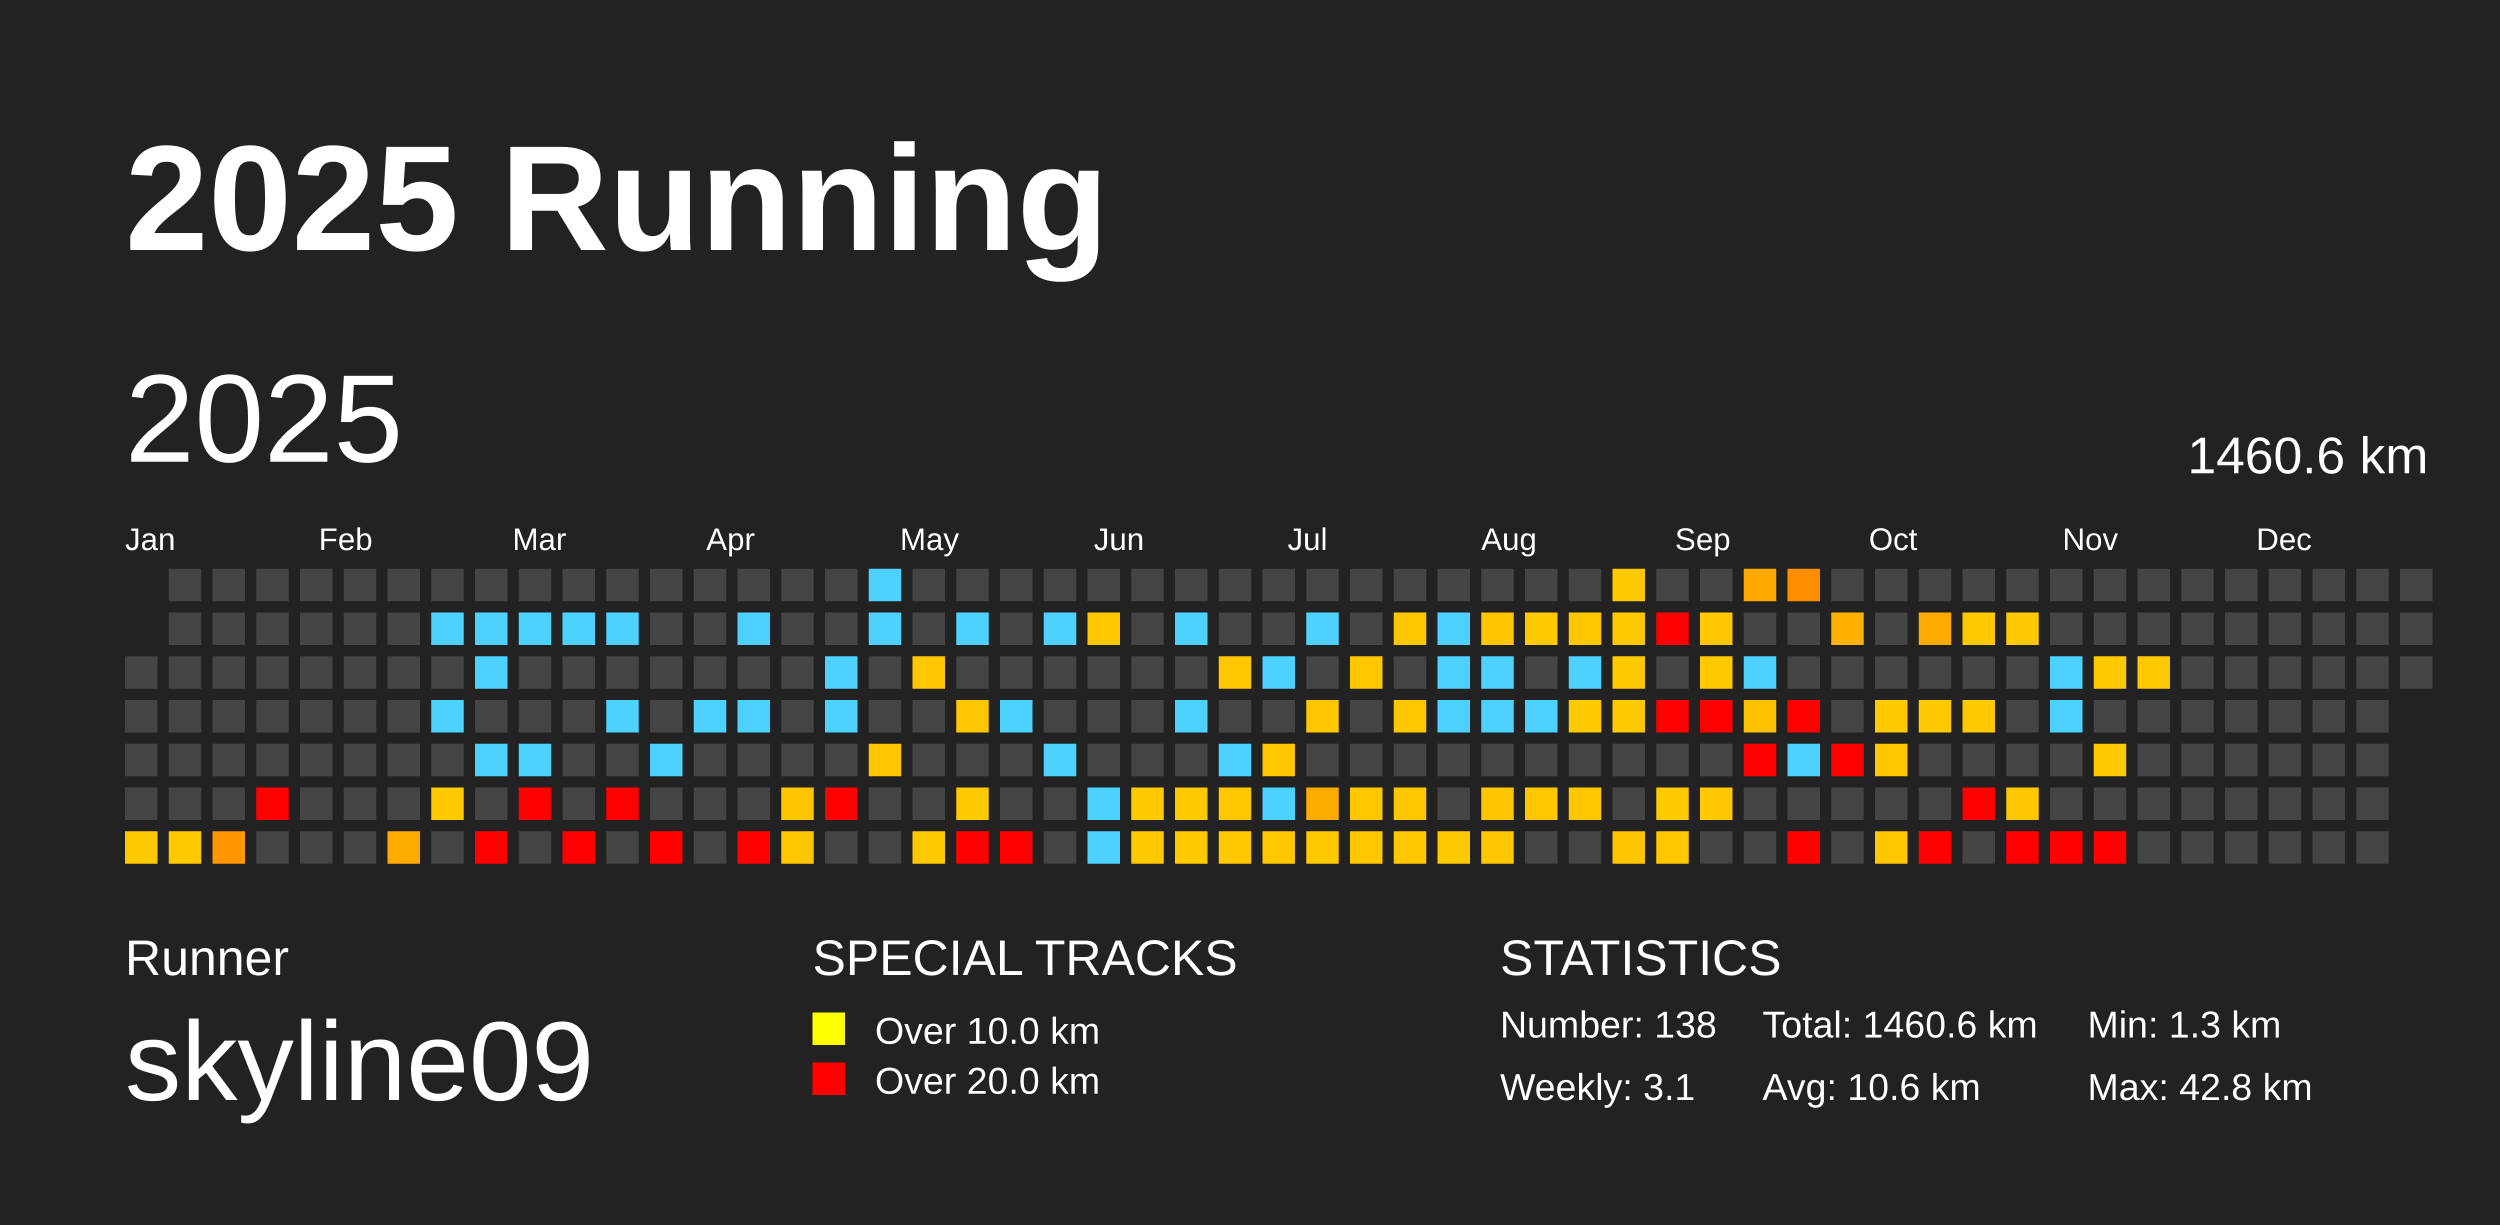
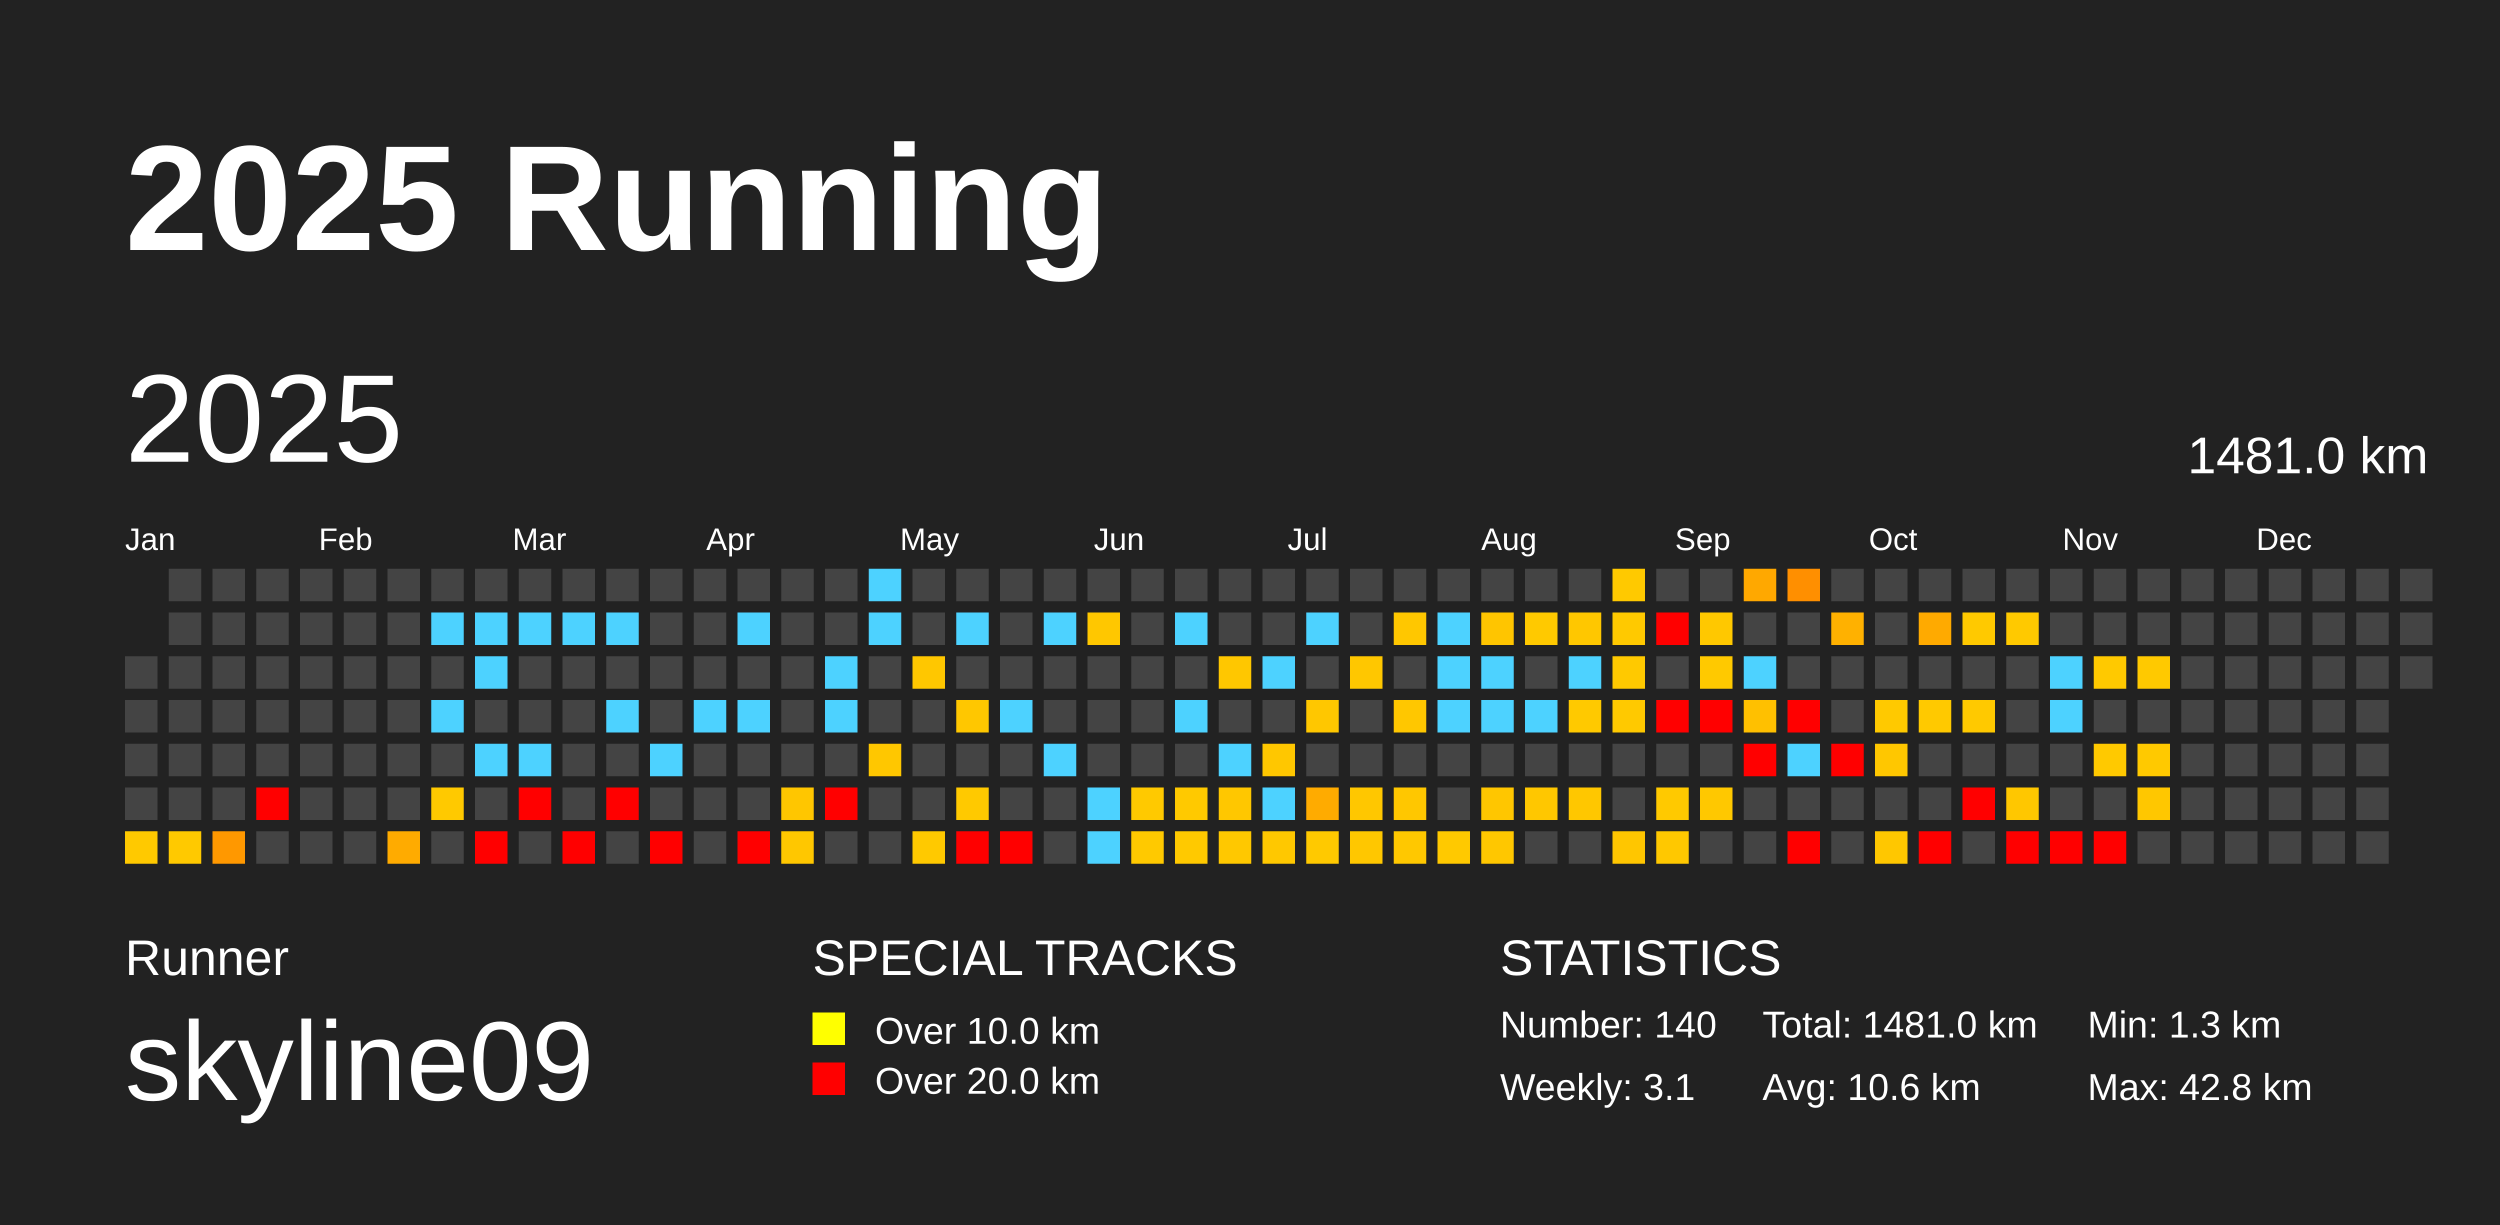
<svg xmlns="http://www.w3.org/2000/svg" baseProfile="full" height="98mm" version="1.1" viewBox="0,0,200,98" width="200mm">
  <defs />
  <rect fill="#222222" height="98" width="200" x="0" y="0" />
  <text fill="#FFFFFF" style="font-size:12px; font-family:Arial; font-weight:bold;" x="10" y="20">2025 Running</text>
  <text fill="#FFFFFF" style="font-size:4px; font-family:Arial" x="10" y="78">Runner</text>
  <text fill="#FFFFFF" style="font-size:9px; font-family:Arial" x="10" y="88">skyline09</text>
  <text fill="#FFFFFF" style="font-size:4px; font-family:Arial" x="65" y="78">SPECIAL TRACKS</text>
  <rect fill="yellow" height="2.6" width="2.6" x="65" y="81" />
  <text fill="#FFFFFF" style="font-size:3px; font-family:Arial" x="70" y="83.5">Over 10.0 km</text>
  <rect fill="red" height="2.6" width="2.6" x="65" y="85" />
  <text fill="#FFFFFF" style="font-size:3px; font-family:Arial" x="70" y="87.5">Over 20.0 km</text>
  <text fill="#FFFFFF" style="font-size:4px; font-family:Arial" x="120" y="78">STATISTICS</text>
-   <text fill="#FFFFFF" style="font-size:3px; font-family:Arial" x="120" y="83">Number: 138</text>
+   <text fill="#FFFFFF" style="font-size:3px; font-family:Arial" x="120" y="83">Number: 140</text>
  <text fill="#FFFFFF" style="font-size:3px; font-family:Arial" x="120" y="88">Weekly: 3.1</text>
-   <text fill="#FFFFFF" style="font-size:3px; font-family:Arial" x="141" y="83">Total: 1460.6 km</text>
+   <text fill="#FFFFFF" style="font-size:3px; font-family:Arial" x="141" y="83">Total: 1481.0 km</text>
  <text fill="#FFFFFF" style="font-size:3px; font-family:Arial" x="141" y="88">Avg: 10.6 km</text>
  <text fill="#FFFFFF" style="font-size:3px; font-family:Arial" x="167" y="83">Min: 1.3 km</text>
  <text fill="#FFFFFF" style="font-size:3px; font-family:Arial" x="167" y="88">Max: 42.8 km</text>
  <text dominant-baseline="hanging" fill="#FFFFFF" style="font-size:10.0px; font-family:Arial;" x="10" y="30">2025</text>
-   <text dominant-baseline="hanging" fill="#FFFFFF" style="font-size:4.125px; font-family:Arial;" x="175" y="35">1460.6 km</text>
+   <text dominant-baseline="hanging" fill="#FFFFFF" style="font-size:4.125px; font-family:Arial;" x="175" y="35">1481.0 km</text>
  <text fill="#FFFFFF" style="font-size:2.5px; font-family:Arial" x="10.0" y="44">Jan</text>
  <text fill="#FFFFFF" style="font-size:2.5px; font-family:Arial" x="25.5" y="44">Feb</text>
  <text fill="#FFFFFF" style="font-size:2.5px; font-family:Arial" x="41.0" y="44">Mar</text>
  <text fill="#FFFFFF" style="font-size:2.5px; font-family:Arial" x="56.5" y="44">Apr</text>
  <text fill="#FFFFFF" style="font-size:2.5px; font-family:Arial" x="72.0" y="44">May</text>
  <text fill="#FFFFFF" style="font-size:2.5px; font-family:Arial" x="87.5" y="44">Jun</text>
  <text fill="#FFFFFF" style="font-size:2.5px; font-family:Arial" x="103.0" y="44">Jul</text>
  <text fill="#FFFFFF" style="font-size:2.5px; font-family:Arial" x="118.5" y="44">Aug</text>
  <text fill="#FFFFFF" style="font-size:2.5px; font-family:Arial" x="134.0" y="44">Sep</text>
  <text fill="#FFFFFF" style="font-size:2.5px; font-family:Arial" x="149.5" y="44">Oct</text>
  <text fill="#FFFFFF" style="font-size:2.5px; font-family:Arial" x="165.0" y="44">Nov</text>
  <text fill="#FFFFFF" style="font-size:2.5px; font-family:Arial" x="180.5" y="44">Dec</text>
  <rect fill="#444444" height="2.6" width="2.6" x="10.0" y="52.5" />
  <rect fill="#444444" height="2.6" width="2.6" x="10.0" y="56.0" />
  <rect fill="#444444" height="2.6" width="2.6" x="10.0" y="59.5" />
  <rect fill="#444444" height="2.6" width="2.6" x="10.0" y="63.0" />
  <rect fill="#ffc900" height="2.6" width="2.6" x="10.0" y="66.5" />
  <rect fill="#444444" height="2.6" width="2.6" x="13.5" y="45.5" />
  <rect fill="#444444" height="2.6" width="2.6" x="13.5" y="49.0" />
  <rect fill="#444444" height="2.6" width="2.6" x="13.5" y="52.5" />
  <rect fill="#444444" height="2.6" width="2.6" x="13.5" y="56.0" />
  <rect fill="#444444" height="2.6" width="2.6" x="13.5" y="59.5" />
  <rect fill="#444444" height="2.6" width="2.6" x="13.5" y="63.0" />
  <rect fill="#ffc900" height="2.6" width="2.6" x="13.5" y="66.5" />
  <rect fill="#444444" height="2.6" width="2.6" x="17.0" y="45.5" />
  <rect fill="#444444" height="2.6" width="2.6" x="17.0" y="49.0" />
  <rect fill="#444444" height="2.6" width="2.6" x="17.0" y="52.5" />
  <rect fill="#444444" height="2.6" width="2.6" x="17.0" y="56.0" />
  <rect fill="#444444" height="2.6" width="2.6" x="17.0" y="59.5" />
  <rect fill="#444444" height="2.6" width="2.6" x="17.0" y="63.0" />
  <rect fill="#ff9800" height="2.6" width="2.6" x="17.0" y="66.5" />
  <rect fill="#444444" height="2.6" width="2.6" x="20.5" y="45.5" />
  <rect fill="#444444" height="2.6" width="2.6" x="20.5" y="49.0" />
  <rect fill="#444444" height="2.6" width="2.6" x="20.5" y="52.5" />
  <rect fill="#444444" height="2.6" width="2.6" x="20.5" y="56.0" />
  <rect fill="#444444" height="2.6" width="2.6" x="20.5" y="59.5" />
  <rect fill="red" height="2.6" width="2.6" x="20.5" y="63.0" />
  <rect fill="#444444" height="2.6" width="2.6" x="20.5" y="66.5" />
  <rect fill="#444444" height="2.6" width="2.6" x="24.0" y="45.5" />
  <rect fill="#444444" height="2.6" width="2.6" x="24.0" y="49.0" />
  <rect fill="#444444" height="2.6" width="2.6" x="24.0" y="52.5" />
  <rect fill="#444444" height="2.6" width="2.6" x="24.0" y="56.0" />
  <rect fill="#444444" height="2.6" width="2.6" x="24.0" y="59.5" />
  <rect fill="#444444" height="2.6" width="2.6" x="24.0" y="63.0" />
  <rect fill="#444444" height="2.6" width="2.6" x="24.0" y="66.5" />
  <rect fill="#444444" height="2.6" width="2.6" x="27.5" y="45.5" />
  <rect fill="#444444" height="2.6" width="2.6" x="27.5" y="49.0" />
  <rect fill="#444444" height="2.6" width="2.6" x="27.5" y="52.5" />
  <rect fill="#444444" height="2.6" width="2.6" x="27.5" y="56.0" />
  <rect fill="#444444" height="2.6" width="2.6" x="27.5" y="59.5" />
  <rect fill="#444444" height="2.6" width="2.6" x="27.5" y="63.0" />
  <rect fill="#444444" height="2.6" width="2.6" x="27.5" y="66.5" />
  <rect fill="#444444" height="2.6" width="2.6" x="31.0" y="45.5" />
  <rect fill="#444444" height="2.6" width="2.6" x="31.0" y="49.0" />
  <rect fill="#444444" height="2.6" width="2.6" x="31.0" y="52.5" />
  <rect fill="#444444" height="2.6" width="2.6" x="31.0" y="56.0" />
  <rect fill="#444444" height="2.6" width="2.6" x="31.0" y="59.5" />
  <rect fill="#444444" height="2.6" width="2.6" x="31.0" y="63.0" />
  <rect fill="#ffab00" height="2.6" width="2.6" x="31.0" y="66.5" />
  <rect fill="#444444" height="2.6" width="2.6" x="34.5" y="45.5" />
  <rect fill="#4dd2ff" height="2.6" width="2.6" x="34.5" y="49.0" />
  <rect fill="#444444" height="2.6" width="2.6" x="34.5" y="52.5" />
  <rect fill="#4dd2ff" height="2.6" width="2.6" x="34.5" y="56.0" />
  <rect fill="#444444" height="2.6" width="2.6" x="34.5" y="59.5" />
  <rect fill="#ffc900" height="2.6" width="2.6" x="34.5" y="63.0" />
  <rect fill="#444444" height="2.6" width="2.6" x="34.5" y="66.5" />
  <rect fill="#444444" height="2.6" width="2.6" x="38.0" y="45.5" />
  <rect fill="#4dd2ff" height="2.6" width="2.6" x="38.0" y="49.0" />
  <rect fill="#4dd2ff" height="2.6" width="2.6" x="38.0" y="52.5" />
  <rect fill="#444444" height="2.6" width="2.6" x="38.0" y="56.0" />
  <rect fill="#4dd2ff" height="2.6" width="2.6" x="38.0" y="59.5" />
  <rect fill="#444444" height="2.6" width="2.6" x="38.0" y="63.0" />
  <rect fill="red" height="2.6" width="2.6" x="38.0" y="66.5" />
  <rect fill="#444444" height="2.6" width="2.6" x="41.5" y="45.5" />
  <rect fill="#4dd2ff" height="2.6" width="2.6" x="41.5" y="49.0" />
  <rect fill="#444444" height="2.6" width="2.6" x="41.5" y="52.5" />
  <rect fill="#444444" height="2.6" width="2.6" x="41.5" y="56.0" />
  <rect fill="#4dd2ff" height="2.6" width="2.6" x="41.5" y="59.5" />
  <rect fill="red" height="2.6" width="2.6" x="41.5" y="63.0" />
  <rect fill="#444444" height="2.6" width="2.6" x="41.5" y="66.5" />
  <rect fill="#444444" height="2.6" width="2.6" x="45.0" y="45.5" />
  <rect fill="#4dd2ff" height="2.6" width="2.6" x="45.0" y="49.0" />
  <rect fill="#444444" height="2.6" width="2.6" x="45.0" y="52.5" />
  <rect fill="#444444" height="2.6" width="2.6" x="45.0" y="56.0" />
  <rect fill="#444444" height="2.6" width="2.6" x="45.0" y="59.5" />
  <rect fill="#444444" height="2.6" width="2.6" x="45.0" y="63.0" />
  <rect fill="red" height="2.6" width="2.6" x="45.0" y="66.5" />
  <rect fill="#444444" height="2.6" width="2.6" x="48.5" y="45.5" />
  <rect fill="#4dd2ff" height="2.6" width="2.6" x="48.5" y="49.0" />
  <rect fill="#444444" height="2.6" width="2.6" x="48.5" y="52.5" />
  <rect fill="#4dd2ff" height="2.6" width="2.6" x="48.5" y="56.0" />
  <rect fill="#444444" height="2.6" width="2.6" x="48.5" y="59.5" />
  <rect fill="red" height="2.6" width="2.6" x="48.5" y="63.0" />
  <rect fill="#444444" height="2.6" width="2.6" x="48.5" y="66.5" />
  <rect fill="#444444" height="2.6" width="2.6" x="52.0" y="45.5" />
  <rect fill="#444444" height="2.6" width="2.6" x="52.0" y="49.0" />
  <rect fill="#444444" height="2.6" width="2.6" x="52.0" y="52.5" />
  <rect fill="#444444" height="2.6" width="2.6" x="52.0" y="56.0" />
  <rect fill="#4dd2ff" height="2.6" width="2.6" x="52.0" y="59.5" />
  <rect fill="#444444" height="2.6" width="2.6" x="52.0" y="63.0" />
  <rect fill="red" height="2.6" width="2.6" x="52.0" y="66.5" />
  <rect fill="#444444" height="2.6" width="2.6" x="55.5" y="45.5" />
  <rect fill="#444444" height="2.6" width="2.6" x="55.5" y="49.0" />
  <rect fill="#444444" height="2.6" width="2.6" x="55.5" y="52.5" />
  <rect fill="#4dd2ff" height="2.6" width="2.6" x="55.5" y="56.0" />
  <rect fill="#444444" height="2.6" width="2.6" x="55.5" y="59.5" />
  <rect fill="#444444" height="2.6" width="2.6" x="55.5" y="63.0" />
  <rect fill="#444444" height="2.6" width="2.6" x="55.5" y="66.5" />
  <rect fill="#444444" height="2.6" width="2.6" x="59.0" y="45.5" />
  <rect fill="#4dd2ff" height="2.6" width="2.6" x="59.0" y="49.0" />
  <rect fill="#444444" height="2.6" width="2.6" x="59.0" y="52.5" />
  <rect fill="#4dd2ff" height="2.6" width="2.6" x="59.0" y="56.0" />
  <rect fill="#444444" height="2.6" width="2.6" x="59.0" y="59.5" />
  <rect fill="#444444" height="2.6" width="2.6" x="59.0" y="63.0" />
  <rect fill="red" height="2.6" width="2.6" x="59.0" y="66.5" />
  <rect fill="#444444" height="2.6" width="2.6" x="62.5" y="45.5" />
  <rect fill="#444444" height="2.6" width="2.6" x="62.5" y="49.0" />
  <rect fill="#444444" height="2.6" width="2.6" x="62.5" y="52.5" />
  <rect fill="#444444" height="2.6" width="2.6" x="62.5" y="56.0" />
  <rect fill="#444444" height="2.6" width="2.6" x="62.5" y="59.5" />
  <rect fill="#ffc600" height="2.6" width="2.6" x="62.5" y="63.0" />
  <rect fill="#ffc700" height="2.6" width="2.6" x="62.5" y="66.5" />
  <rect fill="#444444" height="2.6" width="2.6" x="66.0" y="45.5" />
  <rect fill="#444444" height="2.6" width="2.6" x="66.0" y="49.0" />
  <rect fill="#4dd2ff" height="2.6" width="2.6" x="66.0" y="52.5" />
  <rect fill="#4dd2ff" height="2.6" width="2.6" x="66.0" y="56.0" />
  <rect fill="#444444" height="2.6" width="2.6" x="66.0" y="59.5" />
  <rect fill="red" height="2.6" width="2.6" x="66.0" y="63.0" />
  <rect fill="#444444" height="2.6" width="2.6" x="66.0" y="66.5" />
  <rect fill="#4dd2ff" height="2.6" width="2.6" x="69.5" y="45.5" />
  <rect fill="#4dd2ff" height="2.6" width="2.6" x="69.5" y="49.0" />
  <rect fill="#444444" height="2.6" width="2.6" x="69.5" y="52.5" />
  <rect fill="#444444" height="2.6" width="2.6" x="69.5" y="56.0" />
  <rect fill="#ffc700" height="2.6" width="2.6" x="69.5" y="59.5" />
  <rect fill="#444444" height="2.6" width="2.6" x="69.5" y="63.0" />
  <rect fill="#444444" height="2.6" width="2.6" x="69.5" y="66.5" />
  <rect fill="#444444" height="2.6" width="2.6" x="73.0" y="45.5" />
  <rect fill="#444444" height="2.6" width="2.6" x="73.0" y="49.0" />
  <rect fill="#ffc700" height="2.6" width="2.6" x="73.0" y="52.5" />
  <rect fill="#444444" height="2.6" width="2.6" x="73.0" y="56.0" />
  <rect fill="#444444" height="2.6" width="2.6" x="73.0" y="59.5" />
  <rect fill="#444444" height="2.6" width="2.6" x="73.0" y="63.0" />
  <rect fill="#ffc900" height="2.6" width="2.6" x="73.0" y="66.5" />
  <rect fill="#444444" height="2.6" width="2.6" x="76.5" y="45.5" />
  <rect fill="#4dd2ff" height="2.6" width="2.6" x="76.5" y="49.0" />
  <rect fill="#444444" height="2.6" width="2.6" x="76.5" y="52.5" />
  <rect fill="#ffc700" height="2.6" width="2.6" x="76.5" y="56.0" />
  <rect fill="#444444" height="2.6" width="2.6" x="76.5" y="59.5" />
  <rect fill="#ffc900" height="2.6" width="2.6" x="76.5" y="63.0" />
  <rect fill="red" height="2.6" width="2.6" x="76.5" y="66.5" />
  <rect fill="#444444" height="2.6" width="2.6" x="80.0" y="45.5" />
  <rect fill="#444444" height="2.6" width="2.6" x="80.0" y="49.0" />
  <rect fill="#444444" height="2.6" width="2.6" x="80.0" y="52.5" />
  <rect fill="#4dd2ff" height="2.6" width="2.6" x="80.0" y="56.0" />
  <rect fill="#444444" height="2.6" width="2.6" x="80.0" y="59.5" />
  <rect fill="#444444" height="2.6" width="2.6" x="80.0" y="63.0" />
  <rect fill="red" height="2.6" width="2.6" x="80.0" y="66.5" />
  <rect fill="#444444" height="2.6" width="2.6" x="83.5" y="45.5" />
  <rect fill="#4dd2ff" height="2.6" width="2.6" x="83.5" y="49.0" />
  <rect fill="#444444" height="2.6" width="2.6" x="83.5" y="52.5" />
  <rect fill="#444444" height="2.6" width="2.6" x="83.5" y="56.0" />
  <rect fill="#4dd2ff" height="2.6" width="2.6" x="83.5" y="59.5" />
  <rect fill="#444444" height="2.6" width="2.6" x="83.5" y="63.0" />
  <rect fill="#444444" height="2.6" width="2.6" x="83.5" y="66.5" />
  <rect fill="#444444" height="2.6" width="2.6" x="87.0" y="45.5" />
  <rect fill="#ffc700" height="2.6" width="2.6" x="87.0" y="49.0" />
  <rect fill="#444444" height="2.6" width="2.6" x="87.0" y="52.5" />
  <rect fill="#444444" height="2.6" width="2.6" x="87.0" y="56.0" />
  <rect fill="#444444" height="2.6" width="2.6" x="87.0" y="59.5" />
  <rect fill="#4dd2ff" height="2.6" width="2.6" x="87.0" y="63.0" />
  <rect fill="#4dd2ff" height="2.6" width="2.6" x="87.0" y="66.5" />
  <rect fill="#444444" height="2.6" width="2.6" x="90.5" y="45.5" />
  <rect fill="#444444" height="2.6" width="2.6" x="90.5" y="49.0" />
  <rect fill="#444444" height="2.6" width="2.6" x="90.5" y="52.5" />
  <rect fill="#444444" height="2.6" width="2.6" x="90.5" y="56.0" />
  <rect fill="#444444" height="2.6" width="2.6" x="90.5" y="59.5" />
  <rect fill="#ffc900" height="2.6" width="2.6" x="90.5" y="63.0" />
  <rect fill="#ffc900" height="2.6" width="2.6" x="90.5" y="66.5" />
  <rect fill="#444444" height="2.6" width="2.6" x="94.0" y="45.5" />
  <rect fill="#4dd2ff" height="2.6" width="2.6" x="94.0" y="49.0" />
  <rect fill="#444444" height="2.6" width="2.6" x="94.0" y="52.5" />
  <rect fill="#4dd2ff" height="2.6" width="2.6" x="94.0" y="56.0" />
  <rect fill="#444444" height="2.6" width="2.6" x="94.0" y="59.5" />
  <rect fill="#ffc900" height="2.6" width="2.6" x="94.0" y="63.0" />
  <rect fill="#ffc900" height="2.6" width="2.6" x="94.0" y="66.5" />
  <rect fill="#444444" height="2.6" width="2.6" x="97.5" y="45.5" />
  <rect fill="#444444" height="2.6" width="2.6" x="97.5" y="49.0" />
  <rect fill="#ffc700" height="2.6" width="2.6" x="97.5" y="52.5" />
  <rect fill="#444444" height="2.6" width="2.6" x="97.5" y="56.0" />
  <rect fill="#4dd2ff" height="2.6" width="2.6" x="97.5" y="59.5" />
  <rect fill="#ffc700" height="2.6" width="2.6" x="97.5" y="63.0" />
  <rect fill="#ffc800" height="2.6" width="2.6" x="97.5" y="66.5" />
  <rect fill="#444444" height="2.6" width="2.6" x="101.0" y="45.5" />
  <rect fill="#444444" height="2.6" width="2.6" x="101.0" y="49.0" />
  <rect fill="#4dd2ff" height="2.6" width="2.6" x="101.0" y="52.5" />
  <rect fill="#444444" height="2.6" width="2.6" x="101.0" y="56.0" />
  <rect fill="#ffc700" height="2.6" width="2.6" x="101.0" y="59.5" />
  <rect fill="#4dd2ff" height="2.6" width="2.6" x="101.0" y="63.0" />
  <rect fill="#ffc800" height="2.6" width="2.6" x="101.0" y="66.5" />
  <rect fill="#444444" height="2.6" width="2.6" x="104.5" y="45.5" />
  <rect fill="#4dd2ff" height="2.6" width="2.6" x="104.5" y="49.0" />
  <rect fill="#444444" height="2.6" width="2.6" x="104.5" y="52.5" />
  <rect fill="#ffc700" height="2.6" width="2.6" x="104.5" y="56.0" />
  <rect fill="#444444" height="2.6" width="2.6" x="104.5" y="59.5" />
  <rect fill="#ffab00" height="2.6" width="2.6" x="104.5" y="63.0" />
  <rect fill="#ffc900" height="2.6" width="2.6" x="104.5" y="66.5" />
  <rect fill="#444444" height="2.6" width="2.6" x="108.0" y="45.5" />
  <rect fill="#444444" height="2.6" width="2.6" x="108.0" y="49.0" />
  <rect fill="#ffc700" height="2.6" width="2.6" x="108.0" y="52.5" />
  <rect fill="#444444" height="2.6" width="2.6" x="108.0" y="56.0" />
  <rect fill="#444444" height="2.6" width="2.6" x="108.0" y="59.5" />
  <rect fill="#ffc700" height="2.6" width="2.6" x="108.0" y="63.0" />
  <rect fill="#ffc700" height="2.6" width="2.6" x="108.0" y="66.5" />
  <rect fill="#444444" height="2.6" width="2.6" x="111.5" y="45.5" />
  <rect fill="#ffc700" height="2.6" width="2.6" x="111.5" y="49.0" />
  <rect fill="#444444" height="2.6" width="2.6" x="111.5" y="52.5" />
  <rect fill="#ffc700" height="2.6" width="2.6" x="111.5" y="56.0" />
  <rect fill="#444444" height="2.6" width="2.6" x="111.5" y="59.5" />
  <rect fill="#ffc700" height="2.6" width="2.6" x="111.5" y="63.0" />
  <rect fill="#ffc800" height="2.6" width="2.6" x="111.5" y="66.5" />
  <rect fill="#444444" height="2.6" width="2.6" x="115.0" y="45.5" />
  <rect fill="#4dd2ff" height="2.6" width="2.6" x="115.0" y="49.0" />
  <rect fill="#4dd2ff" height="2.6" width="2.6" x="115.0" y="52.5" />
  <rect fill="#4dd2ff" height="2.6" width="2.6" x="115.0" y="56.0" />
  <rect fill="#444444" height="2.6" width="2.6" x="115.0" y="59.5" />
  <rect fill="#444444" height="2.6" width="2.6" x="115.0" y="63.0" />
  <rect fill="#ffc900" height="2.6" width="2.6" x="115.0" y="66.5" />
  <rect fill="#444444" height="2.6" width="2.6" x="118.5" y="45.5" />
  <rect fill="#ffc500" height="2.6" width="2.6" x="118.5" y="49.0" />
  <rect fill="#4dd2ff" height="2.6" width="2.6" x="118.5" y="52.5" />
  <rect fill="#4dd2ff" height="2.6" width="2.6" x="118.5" y="56.0" />
  <rect fill="#444444" height="2.6" width="2.6" x="118.5" y="59.5" />
  <rect fill="#ffc600" height="2.6" width="2.6" x="118.5" y="63.0" />
  <rect fill="#ffc700" height="2.6" width="2.6" x="118.5" y="66.5" />
  <rect fill="#444444" height="2.6" width="2.6" x="122.0" y="45.5" />
  <rect fill="#ffc900" height="2.6" width="2.6" x="122.0" y="49.0" />
  <rect fill="#444444" height="2.6" width="2.6" x="122.0" y="52.5" />
  <rect fill="#4dd2ff" height="2.6" width="2.6" x="122.0" y="56.0" />
  <rect fill="#444444" height="2.6" width="2.6" x="122.0" y="59.5" />
  <rect fill="#ffc700" height="2.6" width="2.6" x="122.0" y="63.0" />
  <rect fill="#444444" height="2.6" width="2.6" x="122.0" y="66.5" />
  <rect fill="#444444" height="2.6" width="2.6" x="125.5" y="45.5" />
  <rect fill="#ffc700" height="2.6" width="2.6" x="125.5" y="49.0" />
  <rect fill="#4dd2ff" height="2.6" width="2.6" x="125.5" y="52.5" />
  <rect fill="#ffc900" height="2.6" width="2.6" x="125.5" y="56.0" />
  <rect fill="#444444" height="2.6" width="2.6" x="125.5" y="59.5" />
  <rect fill="#ffc700" height="2.6" width="2.6" x="125.5" y="63.0" />
  <rect fill="#444444" height="2.6" width="2.6" x="125.5" y="66.5" />
  <rect fill="#ffc900" height="2.6" width="2.6" x="129.0" y="45.5" />
  <rect fill="#ffc900" height="2.6" width="2.6" x="129.0" y="49.0" />
  <rect fill="#ffc900" height="2.6" width="2.6" x="129.0" y="52.5" />
  <rect fill="#ffc900" height="2.6" width="2.6" x="129.0" y="56.0" />
  <rect fill="#444444" height="2.6" width="2.6" x="129.0" y="59.5" />
  <rect fill="#444444" height="2.6" width="2.6" x="129.0" y="63.0" />
  <rect fill="#ffc600" height="2.6" width="2.6" x="129.0" y="66.5" />
  <rect fill="#444444" height="2.6" width="2.6" x="132.5" y="45.5" />
  <rect fill="red" height="2.6" width="2.6" x="132.5" y="49.0" />
  <rect fill="#444444" height="2.6" width="2.6" x="132.5" y="52.5" />
  <rect fill="red" height="2.6" width="2.6" x="132.5" y="56.0" />
  <rect fill="#444444" height="2.6" width="2.6" x="132.5" y="59.5" />
  <rect fill="#ffc900" height="2.6" width="2.6" x="132.5" y="63.0" />
  <rect fill="#ffc800" height="2.6" width="2.6" x="132.5" y="66.5" />
  <rect fill="#444444" height="2.6" width="2.6" x="136.0" y="45.5" />
  <rect fill="#ffc800" height="2.6" width="2.6" x="136.0" y="49.0" />
  <rect fill="#ffc900" height="2.6" width="2.6" x="136.0" y="52.5" />
  <rect fill="red" height="2.6" width="2.6" x="136.0" y="56.0" />
  <rect fill="#444444" height="2.6" width="2.6" x="136.0" y="59.5" />
  <rect fill="#ffc800" height="2.6" width="2.6" x="136.0" y="63.0" />
  <rect fill="#444444" height="2.6" width="2.6" x="136.0" y="66.5" />
  <rect fill="#ffa800" height="2.6" width="2.6" x="139.5" y="45.5" />
  <rect fill="#444444" height="2.6" width="2.6" x="139.5" y="49.0" />
  <rect fill="#4dd2ff" height="2.6" width="2.6" x="139.5" y="52.5" />
  <rect fill="#ffc000" height="2.6" width="2.6" x="139.5" y="56.0" />
  <rect fill="red" height="2.6" width="2.6" x="139.5" y="59.5" />
  <rect fill="#444444" height="2.6" width="2.6" x="139.5" y="63.0" />
  <rect fill="#444444" height="2.6" width="2.6" x="139.5" y="66.5" />
  <rect fill="#ff8f00" height="2.6" width="2.6" x="143.0" y="45.5" />
  <rect fill="#444444" height="2.6" width="2.6" x="143.0" y="49.0" />
  <rect fill="#444444" height="2.6" width="2.6" x="143.0" y="52.5" />
  <rect fill="red" height="2.6" width="2.6" x="143.0" y="56.0" />
  <rect fill="#4dd2ff" height="2.6" width="2.6" x="143.0" y="59.5" />
  <rect fill="#444444" height="2.6" width="2.6" x="143.0" y="63.0" />
  <rect fill="red" height="2.6" width="2.6" x="143.0" y="66.5" />
  <rect fill="#444444" height="2.6" width="2.6" x="146.5" y="45.5" />
  <rect fill="#ffb100" height="2.6" width="2.6" x="146.5" y="49.0" />
  <rect fill="#444444" height="2.6" width="2.6" x="146.5" y="52.5" />
  <rect fill="#444444" height="2.6" width="2.6" x="146.5" y="56.0" />
  <rect fill="red" height="2.6" width="2.6" x="146.5" y="59.5" />
  <rect fill="#444444" height="2.6" width="2.6" x="146.5" y="63.0" />
  <rect fill="#444444" height="2.6" width="2.6" x="146.5" y="66.5" />
  <rect fill="#444444" height="2.6" width="2.6" x="150.0" y="45.5" />
  <rect fill="#444444" height="2.6" width="2.6" x="150.0" y="49.0" />
  <rect fill="#444444" height="2.6" width="2.6" x="150.0" y="52.5" />
  <rect fill="#ffc900" height="2.6" width="2.6" x="150.0" y="56.0" />
  <rect fill="#ffc700" height="2.6" width="2.6" x="150.0" y="59.5" />
  <rect fill="#444444" height="2.6" width="2.6" x="150.0" y="63.0" />
  <rect fill="#ffc700" height="2.6" width="2.6" x="150.0" y="66.5" />
  <rect fill="#444444" height="2.6" width="2.6" x="153.5" y="45.5" />
  <rect fill="#ffaa00" height="2.6" width="2.6" x="153.5" y="49.0" />
  <rect fill="#444444" height="2.6" width="2.6" x="153.5" y="52.5" />
  <rect fill="#ffc900" height="2.6" width="2.6" x="153.5" y="56.0" />
  <rect fill="#444444" height="2.6" width="2.6" x="153.5" y="59.5" />
  <rect fill="#444444" height="2.6" width="2.6" x="153.5" y="63.0" />
  <rect fill="red" height="2.6" width="2.6" x="153.5" y="66.5" />
  <rect fill="#444444" height="2.6" width="2.6" x="157.0" y="45.5" />
  <rect fill="#ffc900" height="2.6" width="2.6" x="157.0" y="49.0" />
  <rect fill="#444444" height="2.6" width="2.6" x="157.0" y="52.5" />
  <rect fill="#ffc900" height="2.6" width="2.6" x="157.0" y="56.0" />
  <rect fill="#444444" height="2.6" width="2.6" x="157.0" y="59.5" />
  <rect fill="red" height="2.6" width="2.6" x="157.0" y="63.0" />
  <rect fill="#444444" height="2.6" width="2.6" x="157.0" y="66.5" />
  <rect fill="#444444" height="2.6" width="2.6" x="160.5" y="45.5" />
  <rect fill="#ffc900" height="2.6" width="2.6" x="160.5" y="49.0" />
  <rect fill="#444444" height="2.6" width="2.6" x="160.5" y="52.5" />
  <rect fill="#444444" height="2.6" width="2.6" x="160.5" y="56.0" />
  <rect fill="#444444" height="2.6" width="2.6" x="160.5" y="59.5" />
  <rect fill="#ffc700" height="2.6" width="2.6" x="160.5" y="63.0" />
  <rect fill="red" height="2.6" width="2.6" x="160.5" y="66.5" />
  <rect fill="#444444" height="2.6" width="2.6" x="164.0" y="45.5" />
  <rect fill="#444444" height="2.6" width="2.6" x="164.0" y="49.0" />
  <rect fill="#4dd2ff" height="2.6" width="2.6" x="164.0" y="52.5" />
  <rect fill="#4dd2ff" height="2.6" width="2.6" x="164.0" y="56.0" />
  <rect fill="#444444" height="2.6" width="2.6" x="164.0" y="59.5" />
  <rect fill="#444444" height="2.6" width="2.6" x="164.0" y="63.0" />
  <rect fill="red" height="2.6" width="2.6" x="164.0" y="66.5" />
  <rect fill="#444444" height="2.6" width="2.6" x="167.5" y="45.5" />
  <rect fill="#444444" height="2.6" width="2.6" x="167.5" y="49.0" />
  <rect fill="#ffc900" height="2.6" width="2.6" x="167.5" y="52.5" />
  <rect fill="#444444" height="2.6" width="2.6" x="167.5" y="56.0" />
  <rect fill="#ffc900" height="2.6" width="2.6" x="167.5" y="59.5" />
  <rect fill="#444444" height="2.6" width="2.6" x="167.5" y="63.0" />
  <rect fill="red" height="2.6" width="2.6" x="167.5" y="66.5" />
  <rect fill="#444444" height="2.6" width="2.6" x="171.0" y="45.5" />
  <rect fill="#444444" height="2.6" width="2.6" x="171.0" y="49.0" />
  <rect fill="#ffc900" height="2.6" width="2.6" x="171.0" y="52.5" />
  <rect fill="#444444" height="2.6" width="2.6" x="171.0" y="56.0" />
-   <rect fill="#444444" height="2.6" width="2.6" x="171.0" y="59.5" />
-   <rect fill="#444444" height="2.6" width="2.6" x="171.0" y="63.0" />
+   <rect fill="#ffc900" height="2.6" width="2.6" x="171.0" y="59.5" />
+   <rect fill="#ffc700" height="2.6" width="2.6" x="171.0" y="63.0" />
  <rect fill="#444444" height="2.6" width="2.6" x="171.0" y="66.5" />
  <rect fill="#444444" height="2.6" width="2.6" x="174.5" y="45.5" />
  <rect fill="#444444" height="2.6" width="2.6" x="174.5" y="49.0" />
  <rect fill="#444444" height="2.6" width="2.6" x="174.5" y="52.5" />
  <rect fill="#444444" height="2.6" width="2.6" x="174.5" y="56.0" />
  <rect fill="#444444" height="2.6" width="2.6" x="174.5" y="59.5" />
  <rect fill="#444444" height="2.6" width="2.6" x="174.5" y="63.0" />
  <rect fill="#444444" height="2.6" width="2.6" x="174.5" y="66.5" />
  <rect fill="#444444" height="2.6" width="2.6" x="178.0" y="45.5" />
  <rect fill="#444444" height="2.6" width="2.6" x="178.0" y="49.0" />
  <rect fill="#444444" height="2.6" width="2.6" x="178.0" y="52.5" />
  <rect fill="#444444" height="2.6" width="2.6" x="178.0" y="56.0" />
  <rect fill="#444444" height="2.6" width="2.6" x="178.0" y="59.5" />
  <rect fill="#444444" height="2.6" width="2.6" x="178.0" y="63.0" />
  <rect fill="#444444" height="2.6" width="2.6" x="178.0" y="66.5" />
  <rect fill="#444444" height="2.6" width="2.6" x="181.5" y="45.5" />
  <rect fill="#444444" height="2.6" width="2.6" x="181.5" y="49.0" />
  <rect fill="#444444" height="2.6" width="2.6" x="181.5" y="52.5" />
  <rect fill="#444444" height="2.6" width="2.6" x="181.5" y="56.0" />
  <rect fill="#444444" height="2.6" width="2.6" x="181.5" y="59.5" />
  <rect fill="#444444" height="2.6" width="2.6" x="181.5" y="63.0" />
  <rect fill="#444444" height="2.6" width="2.6" x="181.5" y="66.5" />
  <rect fill="#444444" height="2.6" width="2.6" x="185.0" y="45.5" />
  <rect fill="#444444" height="2.6" width="2.6" x="185.0" y="49.0" />
  <rect fill="#444444" height="2.6" width="2.6" x="185.0" y="52.5" />
  <rect fill="#444444" height="2.6" width="2.6" x="185.0" y="56.0" />
  <rect fill="#444444" height="2.6" width="2.6" x="185.0" y="59.5" />
  <rect fill="#444444" height="2.6" width="2.6" x="185.0" y="63.0" />
  <rect fill="#444444" height="2.6" width="2.6" x="185.0" y="66.5" />
  <rect fill="#444444" height="2.6" width="2.6" x="188.5" y="45.5" />
  <rect fill="#444444" height="2.6" width="2.6" x="188.5" y="49.0" />
  <rect fill="#444444" height="2.6" width="2.6" x="188.5" y="52.5" />
  <rect fill="#444444" height="2.6" width="2.6" x="188.5" y="56.0" />
  <rect fill="#444444" height="2.6" width="2.6" x="188.5" y="59.5" />
  <rect fill="#444444" height="2.6" width="2.6" x="188.5" y="63.0" />
  <rect fill="#444444" height="2.6" width="2.6" x="188.5" y="66.5" />
  <rect fill="#444444" height="2.6" width="2.6" x="192.0" y="45.5" />
  <rect fill="#444444" height="2.6" width="2.6" x="192.0" y="49.0" />
  <rect fill="#444444" height="2.6" width="2.6" x="192.0" y="52.5" />
</svg>
